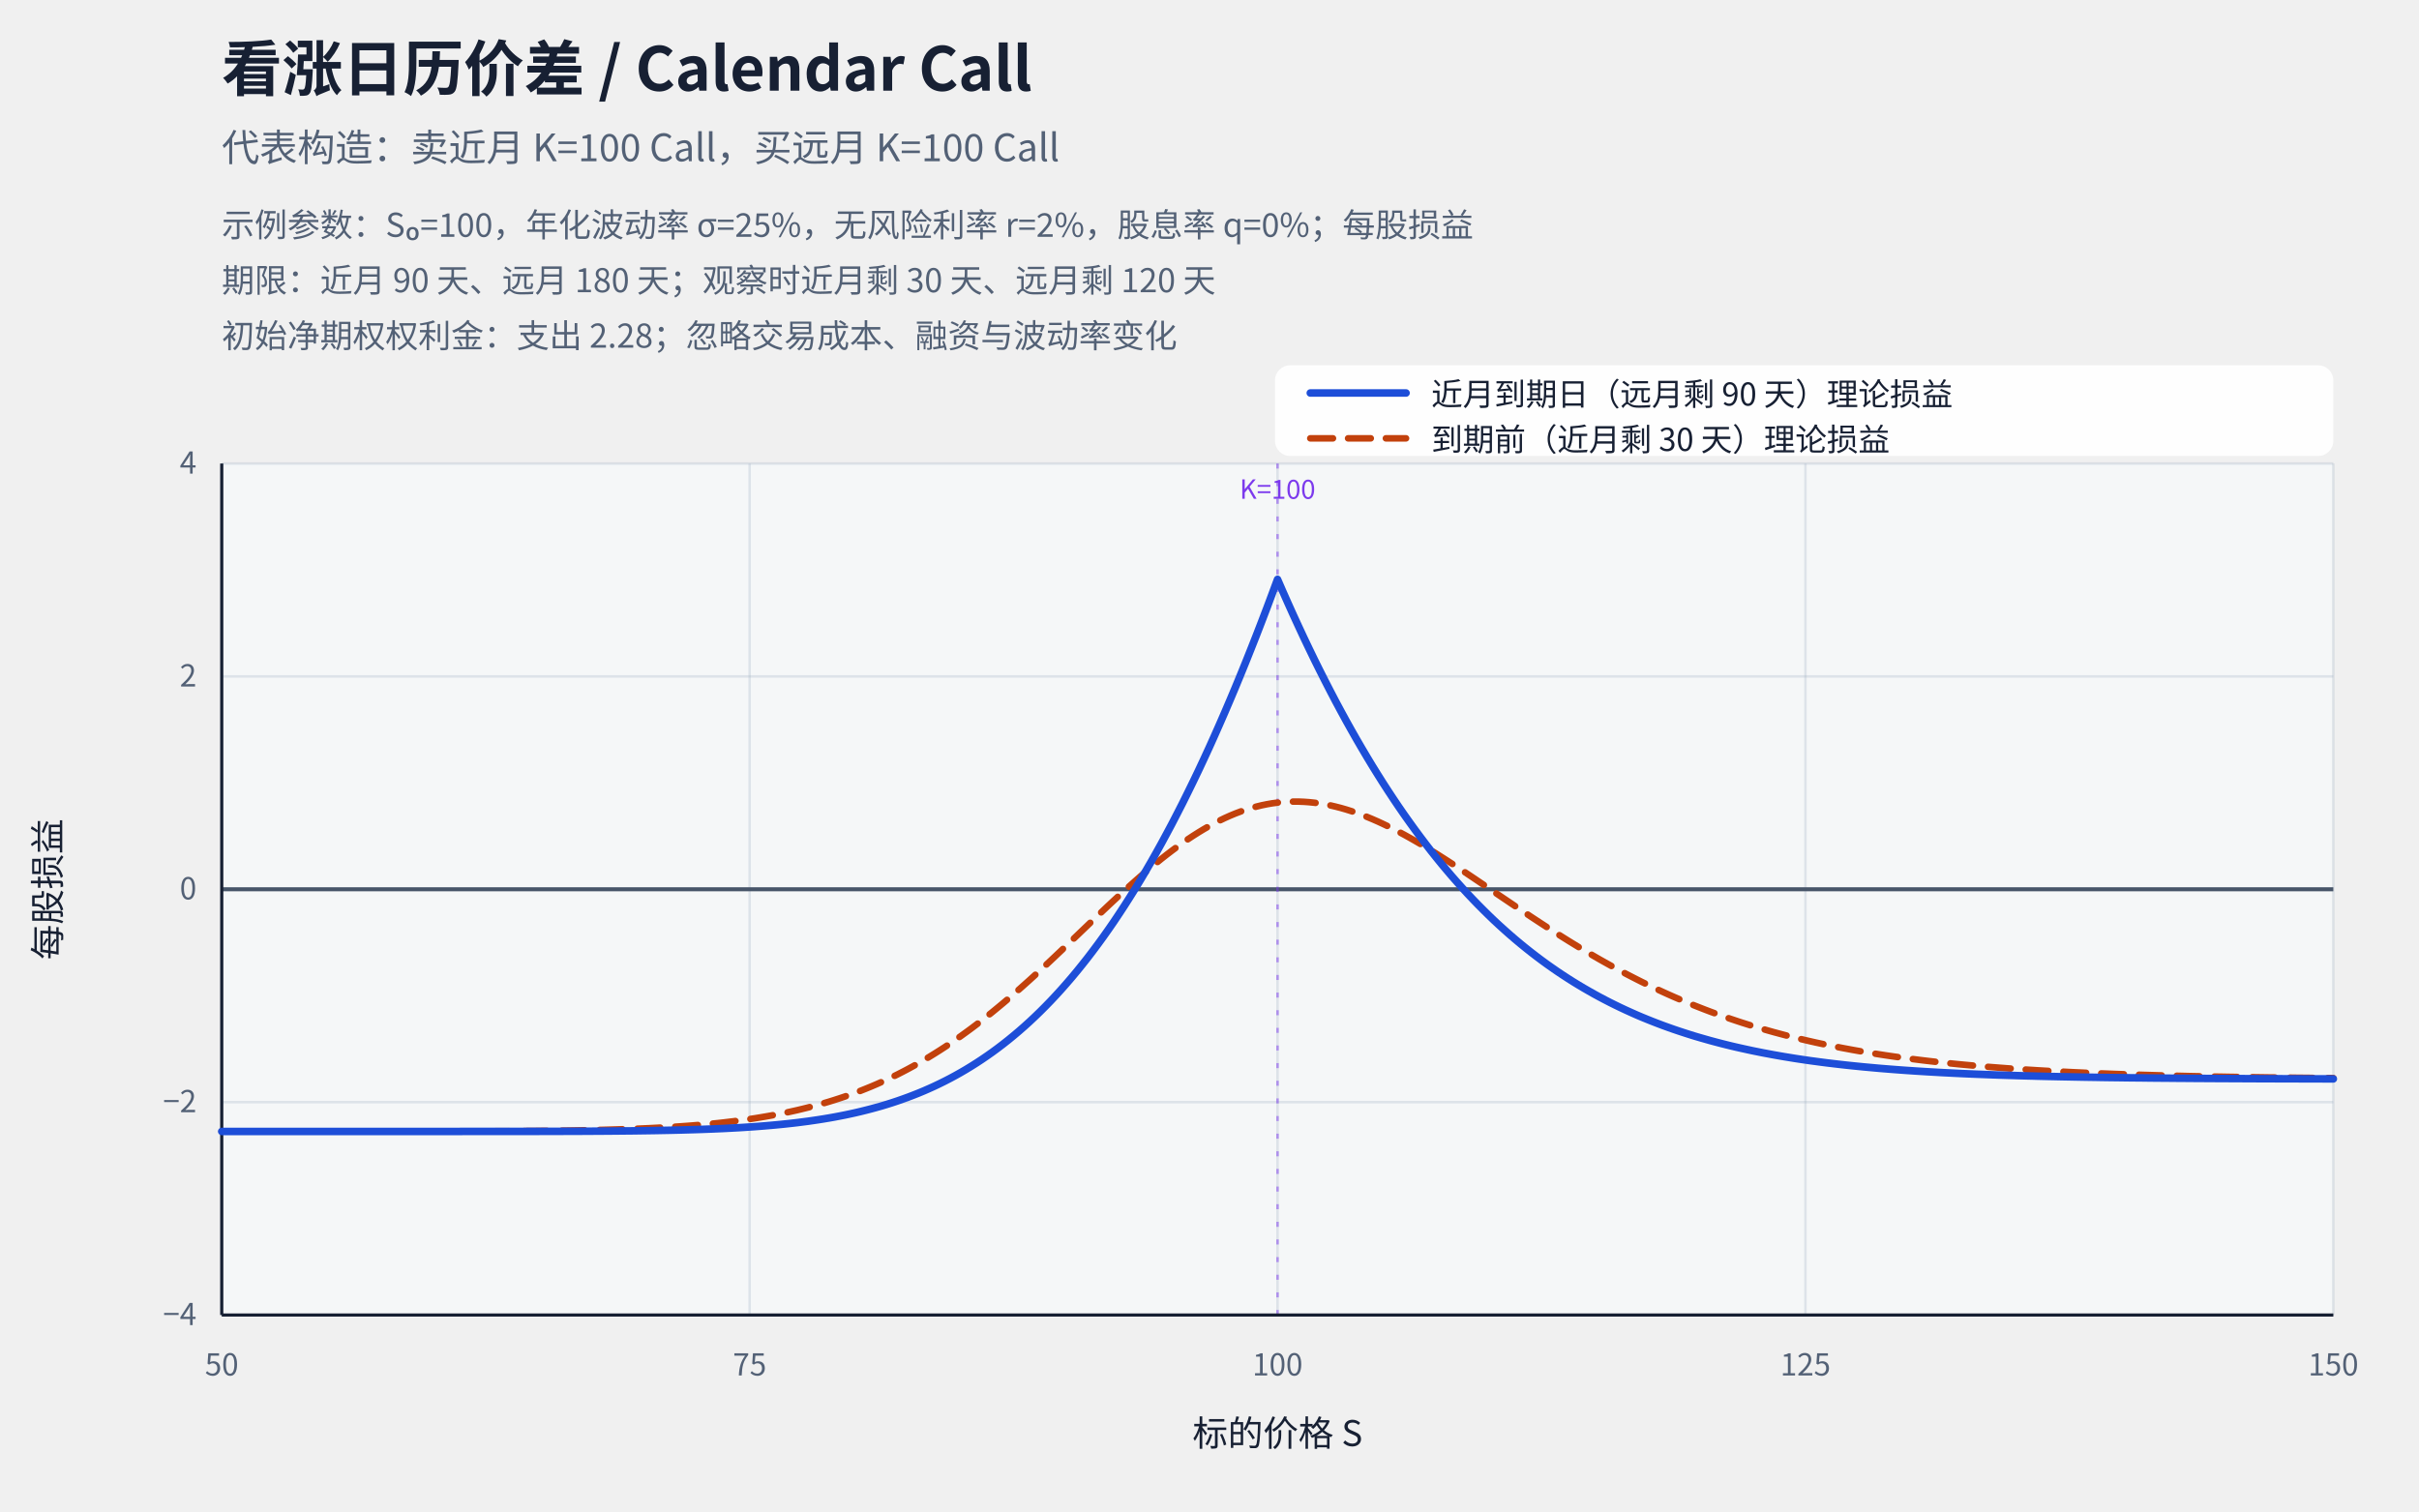
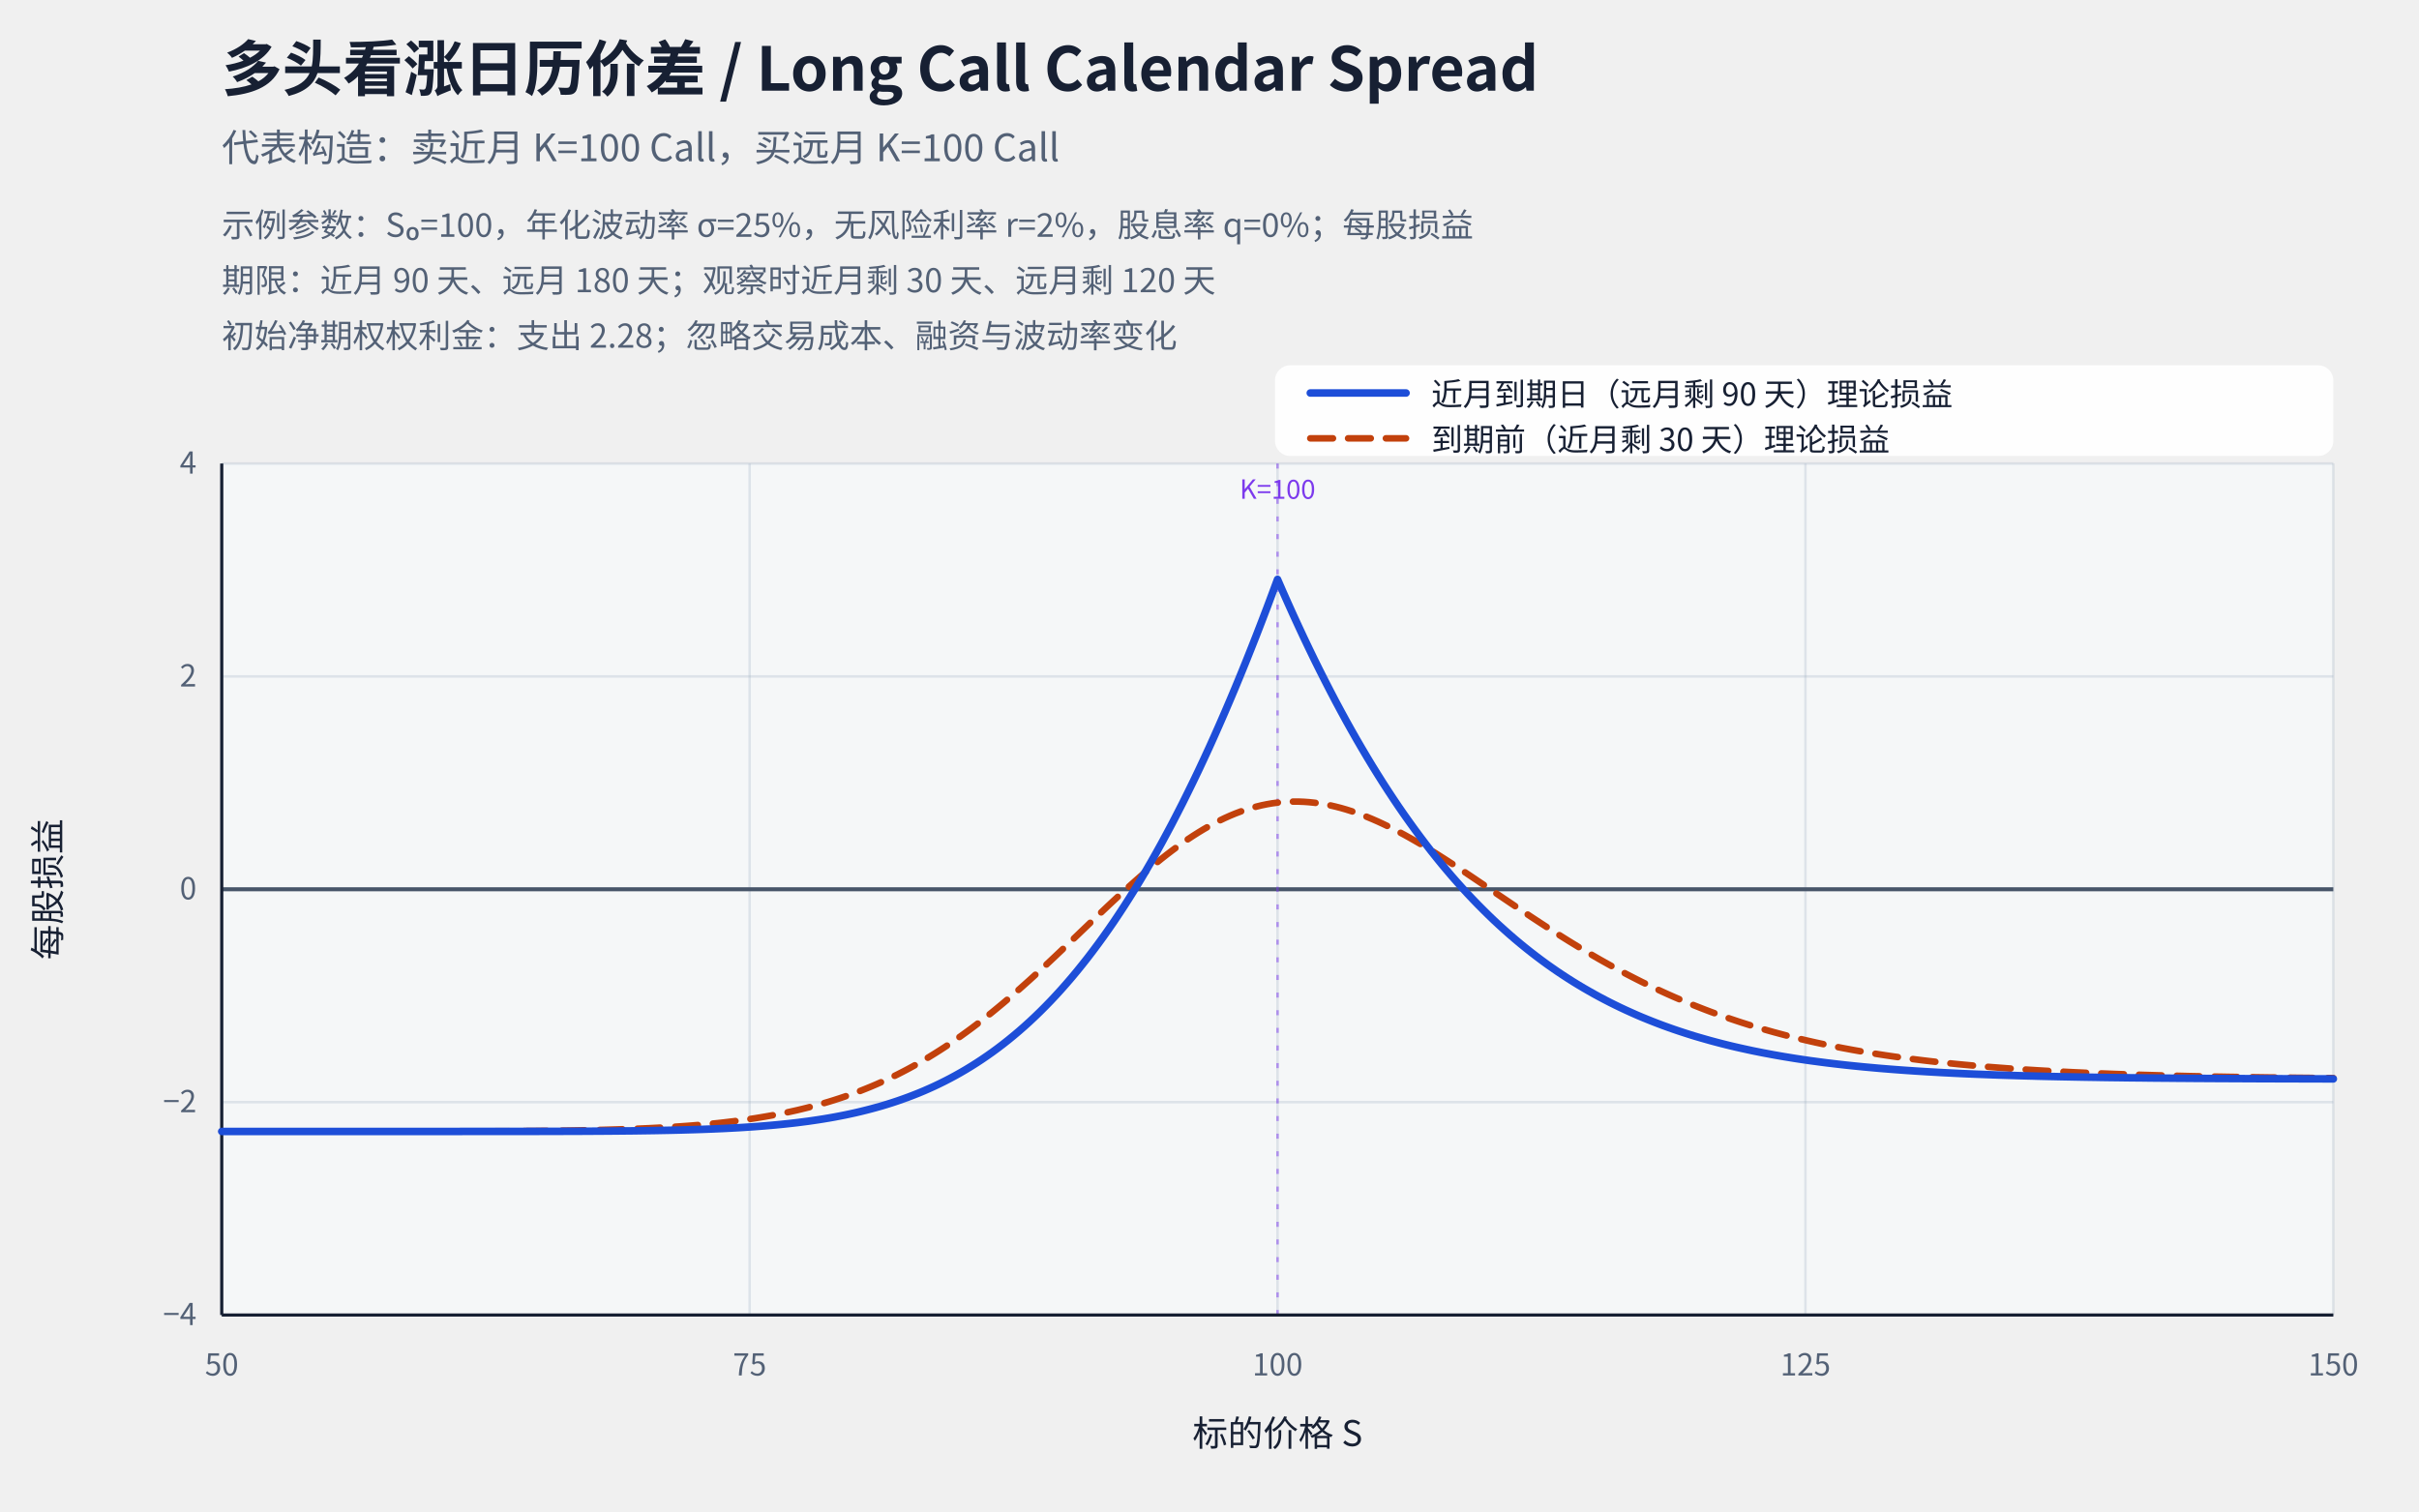
<svg xmlns="http://www.w3.org/2000/svg" width="960" height="600" viewBox="0 0 960 600" role="img" aria-labelledby="chart-title chart-desc">
  <style>
    :root { color-scheme: light dark; }
    text { font-family: -apple-system, BlinkMacSystemFont, 'Segoe UI', 'Noto Sans CJK SC', 'PingFang SC', sans-serif; fill:#172033; }
    .muted { fill:#536176; }
    .grid { stroke:#94a3b8; stroke-opacity:.24; stroke-width:1; }
    .axis { stroke:#172033; stroke-width:1.25; }
    .zero { stroke:#475569; stroke-width:1.6; }
    .strike { stroke:#7c3aed; stroke-width:1; stroke-dasharray:2 5; stroke-opacity:.48; }
    .strike-label { fill:#7c3aed; }
    .solid { fill:none; stroke:#1d4ed8; stroke-width:3; stroke-linecap:round; stroke-linejoin:round; }
    .before { fill:none; stroke:#c2410c; stroke-width:2.6; stroke-dasharray:9 6; stroke-linecap:round; stroke-linejoin:round; }
    .legend-bg { fill:#ffffff; fill-opacity:.92; }
    .plot-bg { fill:#f8fafc; fill-opacity:.65; }
    @media (prefers-color-scheme: dark) {
      text { fill:#e6edf7; }
      .muted { fill:#b2bfd2; }
      .grid { stroke:#64748b; }
      .axis { stroke:#e6edf7; }
      .zero { stroke:#cbd5e1; }
      .strike { stroke:#c4b5fd; }
      .strike-label { fill:#c4b5fd; }
      .solid { stroke:#60a5fa; }
      .before { stroke:#fb923c; }
      .legend-bg { fill:#171b22; }
      .plot-bg { fill:#111827; }
    }
  </style>
-   <text x="88" y="36" font-size="24" font-weight="700">看涨日历价差 / Calendar Call</text>
+   <text x="88" y="36" font-size="24" font-weight="700">多头看涨日历价差 / Long Call Calendar Spread</text>
  <text x="88" y="64" font-size="15" class="muted">代表构造：卖近月 K=100 Call，买远月 K=100 Call</text>
  <text x="88" y="94" font-size="13" class="muted">示例参数：S₀=100，年化波动率 σ=25%，无风险利率 r=2%，股息率 q=0%；每股损益</text>
  <text x="88" y="116" font-size="13" class="muted">期限：近月 90 天、远月 180 天；观察时近月剩 30 天、远月剩 120 天</text>
  <text x="88" y="138" font-size="13" class="muted">初始净期权权利金：支出 2.28；忽略交易成本、融资与波动率变化</text>
  <rect x="506" y="145" width="420" height="36" rx="6" class="legend-bg" />
  <line x1="520" y1="156" x2="558" y2="156" class="solid" />
  <text x="568" y="161" font-size="12.5">近月到期日（远月剩 90 天）理论损益</text>
  <line x1="520" y1="174" x2="558" y2="174" class="before" />
  <text x="568" y="179" font-size="12.5">到期前（近月剩 30 天）理论损益</text>
  <rect x="88" y="184" width="838" height="338" class="plot-bg" />
  <line x1="88.00" y1="184" x2="88.00" y2="522" class="grid" />
  <text x="88.00" y="546" font-size="12" text-anchor="middle" class="muted">50</text>
  <line x1="297.50" y1="184" x2="297.50" y2="522" class="grid" />
  <text x="297.50" y="546" font-size="12" text-anchor="middle" class="muted">75</text>
  <line x1="507.00" y1="184" x2="507.00" y2="522" class="grid" />
  <text x="507.00" y="546" font-size="12" text-anchor="middle" class="muted">100</text>
  <line x1="716.50" y1="184" x2="716.50" y2="522" class="grid" />
  <text x="716.50" y="546" font-size="12" text-anchor="middle" class="muted">125</text>
  <line x1="926.00" y1="184" x2="926.00" y2="522" class="grid" />
  <text x="926.00" y="546" font-size="12" text-anchor="middle" class="muted">150</text>
  <line x1="88" y1="522.00" x2="926" y2="522.00" class="grid" />
  <text x="78" y="526.00" font-size="12" text-anchor="end" class="muted">−4</text>
  <line x1="88" y1="437.50" x2="926" y2="437.50" class="grid" />
  <text x="78" y="441.50" font-size="12" text-anchor="end" class="muted">−2</text>
  <line x1="88" y1="353.00" x2="926" y2="353.00" class="zero" />
  <text x="78" y="357.00" font-size="12" text-anchor="end" class="muted">0</text>
  <line x1="88" y1="268.50" x2="926" y2="268.50" class="grid" />
  <text x="78" y="272.50" font-size="12" text-anchor="end" class="muted">2</text>
  <line x1="88" y1="184.00" x2="926" y2="184.00" class="grid" />
  <text x="78" y="188.00" font-size="12" text-anchor="end" class="muted">4</text>
  <line x1="507.00" y1="184" x2="507.00" y2="522" class="strike" />
  <text x="507.00" y="198" font-size="10.5" text-anchor="middle" class="strike-label">K=100</text>
  <line x1="88" y1="184" x2="88" y2="522" class="axis" />
  <line x1="88" y1="522" x2="926" y2="522" class="axis" />
  <path d="M 88.00,449.13 L 90.09,449.13 L 92.19,449.13 L 94.28,449.13 L 96.38,449.13 L 98.47,449.13 L 100.57,449.13 L 102.67,449.13 L 104.76,449.13 L 106.86,449.13 L 108.95,449.13 L 111.05,449.13 L 113.14,449.13 L 115.23,449.13 L 117.33,449.13 L 119.42,449.13 L 121.52,449.13 L 123.62,449.13 L 125.71,449.13 L 127.81,449.13 L 129.90,449.13 L 132.00,449.13 L 134.09,449.13 L 136.19,449.13 L 138.28,449.13 L 140.38,449.13 L 142.47,449.13 L 144.56,449.12 L 146.66,449.12 L 148.75,449.12 L 150.85,449.12 L 152.94,449.12 L 155.04,449.12 L 157.13,449.12 L 159.23,449.12 L 161.32,449.12 L 163.42,449.11 L 165.51,449.11 L 167.61,449.11 L 169.70,449.11 L 171.80,449.10 L 173.89,449.10 L 175.99,449.10 L 178.08,449.09 L 180.18,449.09 L 182.28,449.08 L 184.37,449.08 L 186.46,449.07 L 188.56,449.07 L 190.66,449.06 L 192.75,449.05 L 194.84,449.04 L 196.94,449.03 L 199.04,449.02 L 201.13,449.01 L 203.23,449.00 L 205.32,448.98 L 207.41,448.97 L 209.51,448.95 L 211.60,448.94 L 213.70,448.92 L 215.80,448.89 L 217.89,448.87 L 219.99,448.85 L 222.08,448.82 L 224.18,448.79 L 226.27,448.76 L 228.37,448.72 L 230.46,448.68 L 232.55,448.64 L 234.65,448.60 L 236.75,448.55 L 238.84,448.50 L 240.94,448.44 L 243.03,448.38 L 245.12,448.32 L 247.22,448.25 L 249.31,448.18 L 251.41,448.10 L 253.50,448.01 L 255.60,447.92 L 257.70,447.83 L 259.79,447.72 L 261.88,447.61 L 263.98,447.49 L 266.07,447.37 L 268.17,447.23 L 270.26,447.09 L 272.36,446.94 L 274.46,446.78 L 276.55,446.61 L 278.64,446.42 L 280.74,446.23 L 282.84,446.02 L 284.93,445.81 L 287.02,445.58 L 289.12,445.33 L 291.22,445.08 L 293.31,444.81 L 295.40,444.52 L 297.50,444.22 L 299.60,443.90 L 301.69,443.56 L 303.78,443.21 L 305.88,442.84 L 307.98,442.45 L 310.07,442.04 L 312.17,441.61 L 314.26,441.15 L 316.36,440.68 L 318.45,440.18 L 320.55,439.66 L 322.64,439.12 L 324.74,438.55 L 326.83,437.95 L 328.92,437.33 L 331.02,436.68 L 333.12,436.00 L 335.21,435.30 L 337.30,434.56 L 339.40,433.80 L 341.50,433.00 L 343.59,432.17 L 345.69,431.31 L 347.78,430.42 L 349.88,429.49 L 351.97,428.53 L 354.06,427.54 L 356.16,426.51 L 358.25,425.44 L 360.35,424.34 L 362.44,423.20 L 364.54,422.02 L 366.63,420.81 L 368.73,419.56 L 370.83,418.27 L 372.92,416.95 L 375.02,415.59 L 377.11,414.19 L 379.20,412.75 L 381.30,411.28 L 383.39,409.77 L 385.49,408.23 L 387.58,406.65 L 389.68,405.03 L 391.77,403.38 L 393.87,401.70 L 395.96,399.98 L 398.06,398.24 L 400.15,396.46 L 402.25,394.65 L 404.35,392.82 L 406.44,390.96 L 408.54,389.08 L 410.63,387.18 L 412.73,385.25 L 414.82,383.31 L 416.92,381.35 L 419.01,379.37 L 421.11,377.38 L 423.20,375.39 L 425.30,373.38 L 427.39,371.38 L 429.48,369.37 L 431.58,367.36 L 433.67,365.35 L 435.77,363.35 L 437.87,361.36 L 439.96,359.38 L 442.06,357.42 L 444.15,355.48 L 446.25,353.55 L 448.34,351.65 L 450.44,349.78 L 452.53,347.94 L 454.62,346.13 L 456.72,344.35 L 458.81,342.62 L 460.91,340.92 L 463.00,339.27 L 465.10,337.67 L 467.19,336.12 L 469.29,334.62 L 471.38,333.17 L 473.48,331.78 L 475.58,330.45 L 477.67,329.18 L 479.77,327.97 L 481.86,326.83 L 483.95,325.75 L 486.05,324.74 L 488.14,323.80 L 490.24,322.93 L 492.33,322.14 L 494.43,321.41 L 496.52,320.76 L 498.62,320.18 L 500.71,319.67 L 502.81,319.24 L 504.90,318.88 L 507.00,318.60 L 509.09,318.39 L 511.19,318.25 L 513.28,318.19 L 515.38,318.20 L 517.47,318.28 L 519.57,318.43 L 521.66,318.65 L 523.76,318.93 L 525.86,319.29 L 527.95,319.70 L 530.04,320.19 L 532.14,320.73 L 534.23,321.33 L 536.33,321.99 L 538.42,322.71 L 540.52,323.48 L 542.62,324.31 L 544.71,325.18 L 546.81,326.10 L 548.90,327.07 L 551.00,328.08 L 553.09,329.13 L 555.18,330.23 L 557.28,331.35 L 559.38,332.52 L 561.47,333.71 L 563.57,334.93 L 565.66,336.19 L 567.75,337.46 L 569.85,338.76 L 571.94,340.09 L 574.04,341.43 L 576.13,342.78 L 578.23,344.16 L 580.33,345.54 L 582.42,346.93 L 584.52,348.34 L 586.61,349.75 L 588.71,351.17 L 590.80,352.58 L 592.89,354.01 L 594.99,355.43 L 597.09,356.85 L 599.18,358.26 L 601.28,359.68 L 603.37,361.08 L 605.47,362.48 L 607.56,363.88 L 609.66,365.26 L 611.75,366.63 L 613.84,367.99 L 615.94,369.34 L 618.03,370.68 L 620.13,372.00 L 622.22,373.31 L 624.32,374.60 L 626.41,375.88 L 628.51,377.13 L 630.61,378.38 L 632.70,379.60 L 634.79,380.81 L 636.89,381.99 L 638.99,383.16 L 641.08,384.31 L 643.17,385.44 L 645.27,386.55 L 647.37,387.64 L 649.46,388.71 L 651.55,389.76 L 653.65,390.79 L 655.75,391.80 L 657.84,392.79 L 659.93,393.76 L 662.03,394.71 L 664.12,395.64 L 666.22,396.54 L 668.32,397.43 L 670.41,398.30 L 672.50,399.15 L 674.60,399.98 L 676.70,400.80 L 678.79,401.59 L 680.88,402.36 L 682.98,403.12 L 685.08,403.85 L 687.17,404.57 L 689.26,405.27 L 691.36,405.96 L 693.46,406.62 L 695.55,407.27 L 697.64,407.90 L 699.74,408.52 L 701.84,409.12 L 703.93,409.71 L 706.03,410.27 L 708.12,410.83 L 710.22,411.37 L 712.31,411.89 L 714.41,412.40 L 716.50,412.90 L 718.59,413.38 L 720.69,413.85 L 722.78,414.30 L 724.88,414.75 L 726.97,415.18 L 729.07,415.59 L 731.16,416.00 L 733.26,416.39 L 735.36,416.78 L 737.45,417.15 L 739.54,417.51 L 741.64,417.86 L 743.74,418.20 L 745.83,418.53 L 747.92,418.85 L 750.02,419.16 L 752.12,419.46 L 754.21,419.75 L 756.30,420.04 L 758.40,420.31 L 760.50,420.58 L 762.59,420.84 L 764.68,421.09 L 766.78,421.33 L 768.88,421.57 L 770.97,421.79 L 773.07,422.01 L 775.16,422.23 L 777.25,422.44 L 779.35,422.64 L 781.45,422.83 L 783.54,423.02 L 785.63,423.20 L 787.73,423.38 L 789.83,423.55 L 791.92,423.71 L 794.01,423.87 L 796.11,424.03 L 798.21,424.18 L 800.30,424.32 L 802.39,424.46 L 804.49,424.60 L 806.59,424.73 L 808.68,424.86 L 810.78,424.98 L 812.87,425.10 L 814.97,425.21 L 817.06,425.32 L 819.16,425.43 L 821.25,425.54 L 823.34,425.64 L 825.44,425.73 L 827.53,425.83 L 829.63,425.92 L 831.72,426.01 L 833.82,426.09 L 835.91,426.17 L 838.01,426.25 L 840.11,426.33 L 842.20,426.40 L 844.29,426.47 L 846.39,426.54 L 848.49,426.61 L 850.58,426.67 L 852.67,426.73 L 854.77,426.79 L 856.87,426.85 L 858.96,426.91 L 861.05,426.96 L 863.15,427.01 L 865.25,427.06 L 867.34,427.11 L 869.43,427.16 L 871.53,427.20 L 873.62,427.24 L 875.72,427.29 L 877.82,427.33 L 879.91,427.37 L 882.00,427.40 L 884.10,427.44 L 886.20,427.47 L 888.29,427.51 L 890.38,427.54 L 892.48,427.57 L 894.58,427.60 L 896.67,427.63 L 898.76,427.66 L 900.86,427.69 L 902.96,427.71 L 905.05,427.74 L 907.14,427.76 L 909.24,427.78 L 911.34,427.81 L 913.43,427.83 L 915.53,427.85 L 917.62,427.87 L 919.72,427.89 L 921.81,427.91 L 923.91,427.93 L 926.00,427.94" class="before" />
  <path d="M 88.00,449.13 L 90.09,449.13 L 92.19,449.13 L 94.28,449.13 L 96.38,449.13 L 98.47,449.13 L 100.57,449.13 L 102.67,449.13 L 104.76,449.13 L 106.86,449.13 L 108.95,449.13 L 111.05,449.13 L 113.14,449.13 L 115.23,449.13 L 117.33,449.13 L 119.42,449.13 L 121.52,449.13 L 123.62,449.13 L 125.71,449.13 L 127.81,449.13 L 129.90,449.13 L 132.00,449.13 L 134.09,449.13 L 136.19,449.13 L 138.28,449.13 L 140.38,449.13 L 142.47,449.13 L 144.56,449.13 L 146.66,449.13 L 148.75,449.13 L 150.85,449.13 L 152.94,449.13 L 155.04,449.13 L 157.13,449.13 L 159.23,449.13 L 161.32,449.13 L 163.42,449.13 L 165.51,449.13 L 167.61,449.13 L 169.70,449.13 L 171.80,449.13 L 173.89,449.13 L 175.99,449.13 L 178.08,449.13 L 180.18,449.13 L 182.28,449.13 L 184.37,449.12 L 186.46,449.12 L 188.56,449.12 L 190.66,449.12 L 192.75,449.12 L 194.84,449.12 L 196.94,449.12 L 199.04,449.12 L 201.13,449.11 L 203.23,449.11 L 205.32,449.11 L 207.41,449.11 L 209.51,449.10 L 211.60,449.10 L 213.70,449.10 L 215.80,449.09 L 217.89,449.09 L 219.99,449.08 L 222.08,449.08 L 224.18,449.07 L 226.27,449.06 L 228.37,449.06 L 230.46,449.05 L 232.55,449.04 L 234.65,449.03 L 236.75,449.01 L 238.84,449.00 L 240.94,448.99 L 243.03,448.97 L 245.12,448.95 L 247.22,448.93 L 249.31,448.91 L 251.41,448.89 L 253.50,448.86 L 255.60,448.83 L 257.70,448.80 L 259.79,448.77 L 261.88,448.73 L 263.98,448.69 L 266.07,448.65 L 268.17,448.60 L 270.26,448.55 L 272.36,448.49 L 274.46,448.43 L 276.55,448.37 L 278.64,448.30 L 280.74,448.22 L 282.84,448.14 L 284.93,448.05 L 287.02,447.96 L 289.12,447.85 L 291.22,447.74 L 293.31,447.63 L 295.40,447.50 L 297.50,447.36 L 299.60,447.22 L 301.69,447.06 L 303.78,446.89 L 305.88,446.71 L 307.98,446.52 L 310.07,446.32 L 312.17,446.10 L 314.26,445.87 L 316.36,445.63 L 318.45,445.36 L 320.55,445.09 L 322.64,444.79 L 324.74,444.48 L 326.83,444.15 L 328.92,443.80 L 331.02,443.43 L 333.12,443.03 L 335.21,442.62 L 337.30,442.18 L 339.40,441.72 L 341.50,441.23 L 343.59,440.71 L 345.69,440.17 L 347.78,439.60 L 349.88,439.01 L 351.97,438.38 L 354.06,437.72 L 356.16,437.02 L 358.25,436.29 L 360.35,435.53 L 362.44,434.73 L 364.54,433.90 L 366.63,433.03 L 368.73,432.11 L 370.83,431.16 L 372.92,430.16 L 375.02,429.12 L 377.11,428.04 L 379.20,426.91 L 381.30,425.73 L 383.39,424.51 L 385.49,423.23 L 387.58,421.91 L 389.68,420.53 L 391.77,419.10 L 393.87,417.62 L 395.96,416.08 L 398.06,414.48 L 400.15,412.83 L 402.25,411.11 L 404.35,409.34 L 406.44,407.51 L 408.54,405.61 L 410.63,403.65 L 412.73,401.62 L 414.82,399.53 L 416.92,397.37 L 419.01,395.14 L 421.11,392.84 L 423.20,390.47 L 425.30,388.03 L 427.39,385.52 L 429.48,382.93 L 431.58,380.28 L 433.67,377.54 L 435.77,374.73 L 437.87,371.84 L 439.96,368.88 L 442.06,365.84 L 444.15,362.71 L 446.25,359.51 L 448.34,356.23 L 450.44,352.87 L 452.53,349.42 L 454.62,345.89 L 456.72,342.28 L 458.81,338.59 L 460.91,334.81 L 463.00,330.94 L 465.10,327.00 L 467.19,322.96 L 469.29,318.85 L 471.38,314.64 L 473.48,310.35 L 475.58,305.98 L 477.67,301.52 L 479.77,296.97 L 481.86,292.33 L 483.95,287.61 L 486.05,282.80 L 488.14,277.91 L 490.24,272.93 L 492.33,267.86 L 494.43,262.70 L 496.52,257.46 L 498.62,252.14 L 500.71,246.73 L 502.81,241.23 L 504.90,235.65 L 507.00,229.98 L 509.09,234.79 L 511.19,239.52 L 513.28,244.16 L 515.38,248.72 L 517.47,253.20 L 519.57,257.59 L 521.66,261.91 L 523.76,266.14 L 525.86,270.29 L 527.95,274.36 L 530.04,278.36 L 532.14,282.27 L 534.23,286.11 L 536.33,289.87 L 538.42,293.55 L 540.52,297.16 L 542.62,300.70 L 544.71,304.16 L 546.81,307.54 L 548.90,310.86 L 551.00,314.10 L 553.09,317.27 L 555.18,320.37 L 557.28,323.41 L 559.38,326.37 L 561.47,329.27 L 563.57,332.10 L 565.66,334.87 L 567.75,337.57 L 569.85,340.21 L 571.94,342.79 L 574.04,345.30 L 576.13,347.76 L 578.23,350.15 L 580.33,352.49 L 582.42,354.77 L 584.52,356.99 L 586.61,359.15 L 588.71,361.26 L 590.80,363.32 L 592.89,365.33 L 594.99,367.28 L 597.09,369.18 L 599.18,371.03 L 601.28,372.84 L 603.37,374.59 L 605.47,376.30 L 607.56,377.96 L 609.66,379.58 L 611.75,381.15 L 613.84,382.68 L 615.94,384.16 L 618.03,385.61 L 620.13,387.01 L 622.22,388.37 L 624.32,389.70 L 626.41,390.98 L 628.51,392.23 L 630.61,393.44 L 632.70,394.62 L 634.79,395.76 L 636.89,396.87 L 638.99,397.95 L 641.08,398.99 L 643.17,400.00 L 645.27,400.98 L 647.37,401.93 L 649.46,402.86 L 651.55,403.75 L 653.65,404.61 L 655.75,405.45 L 657.84,406.26 L 659.93,407.05 L 662.03,407.81 L 664.12,408.55 L 666.22,409.26 L 668.32,409.95 L 670.41,410.62 L 672.50,411.27 L 674.60,411.89 L 676.70,412.49 L 678.79,413.08 L 680.88,413.64 L 682.98,414.19 L 685.08,414.72 L 687.17,415.23 L 689.26,415.72 L 691.36,416.19 L 693.46,416.65 L 695.55,417.10 L 697.64,417.52 L 699.74,417.94 L 701.84,418.33 L 703.93,418.72 L 706.03,419.09 L 708.12,419.45 L 710.22,419.79 L 712.31,420.13 L 714.41,420.45 L 716.50,420.76 L 718.59,421.06 L 720.69,421.34 L 722.78,421.62 L 724.88,421.89 L 726.97,422.14 L 729.07,422.39 L 731.16,422.63 L 733.26,422.86 L 735.36,423.08 L 737.45,423.29 L 739.54,423.50 L 741.64,423.69 L 743.74,423.88 L 745.83,424.07 L 747.92,424.24 L 750.02,424.41 L 752.12,424.57 L 754.21,424.73 L 756.30,424.88 L 758.40,425.02 L 760.50,425.16 L 762.59,425.29 L 764.68,425.42 L 766.78,425.54 L 768.88,425.66 L 770.97,425.78 L 773.07,425.88 L 775.16,425.99 L 777.25,426.09 L 779.35,426.19 L 781.45,426.28 L 783.54,426.37 L 785.63,426.45 L 787.73,426.53 L 789.83,426.61 L 791.92,426.69 L 794.01,426.76 L 796.11,426.83 L 798.21,426.89 L 800.30,426.96 L 802.39,427.02 L 804.49,427.08 L 806.59,427.13 L 808.68,427.19 L 810.78,427.24 L 812.87,427.29 L 814.97,427.33 L 817.06,427.38 L 819.16,427.42 L 821.25,427.46 L 823.34,427.50 L 825.44,427.54 L 827.53,427.58 L 829.63,427.61 L 831.72,427.64 L 833.82,427.68 L 835.91,427.71 L 838.01,427.74 L 840.11,427.76 L 842.20,427.79 L 844.29,427.82 L 846.39,427.84 L 848.49,427.86 L 850.58,427.88 L 852.67,427.91 L 854.77,427.93 L 856.87,427.95 L 858.96,427.96 L 861.05,427.98 L 863.15,428.00 L 865.25,428.02 L 867.34,428.03 L 869.43,428.05 L 871.53,428.06 L 873.62,428.07 L 875.72,428.09 L 877.82,428.10 L 879.91,428.11 L 882.00,428.12 L 884.10,428.13 L 886.20,428.14 L 888.29,428.15 L 890.38,428.16 L 892.48,428.17 L 894.58,428.18 L 896.67,428.19 L 898.76,428.19 L 900.86,428.20 L 902.96,428.21 L 905.05,428.21 L 907.14,428.22 L 909.24,428.23 L 911.34,428.23 L 913.43,428.24 L 915.53,428.24 L 917.62,428.25 L 919.72,428.25 L 921.81,428.26 L 923.91,428.26 L 926.00,428.27" class="solid" />
  <text x="507.00" y="574" font-size="14" text-anchor="middle">标的价格 S</text>
  <text x="24" y="353.00" font-size="14" text-anchor="middle" transform="rotate(-90 24 353.00)">每股损益</text>
</svg>
